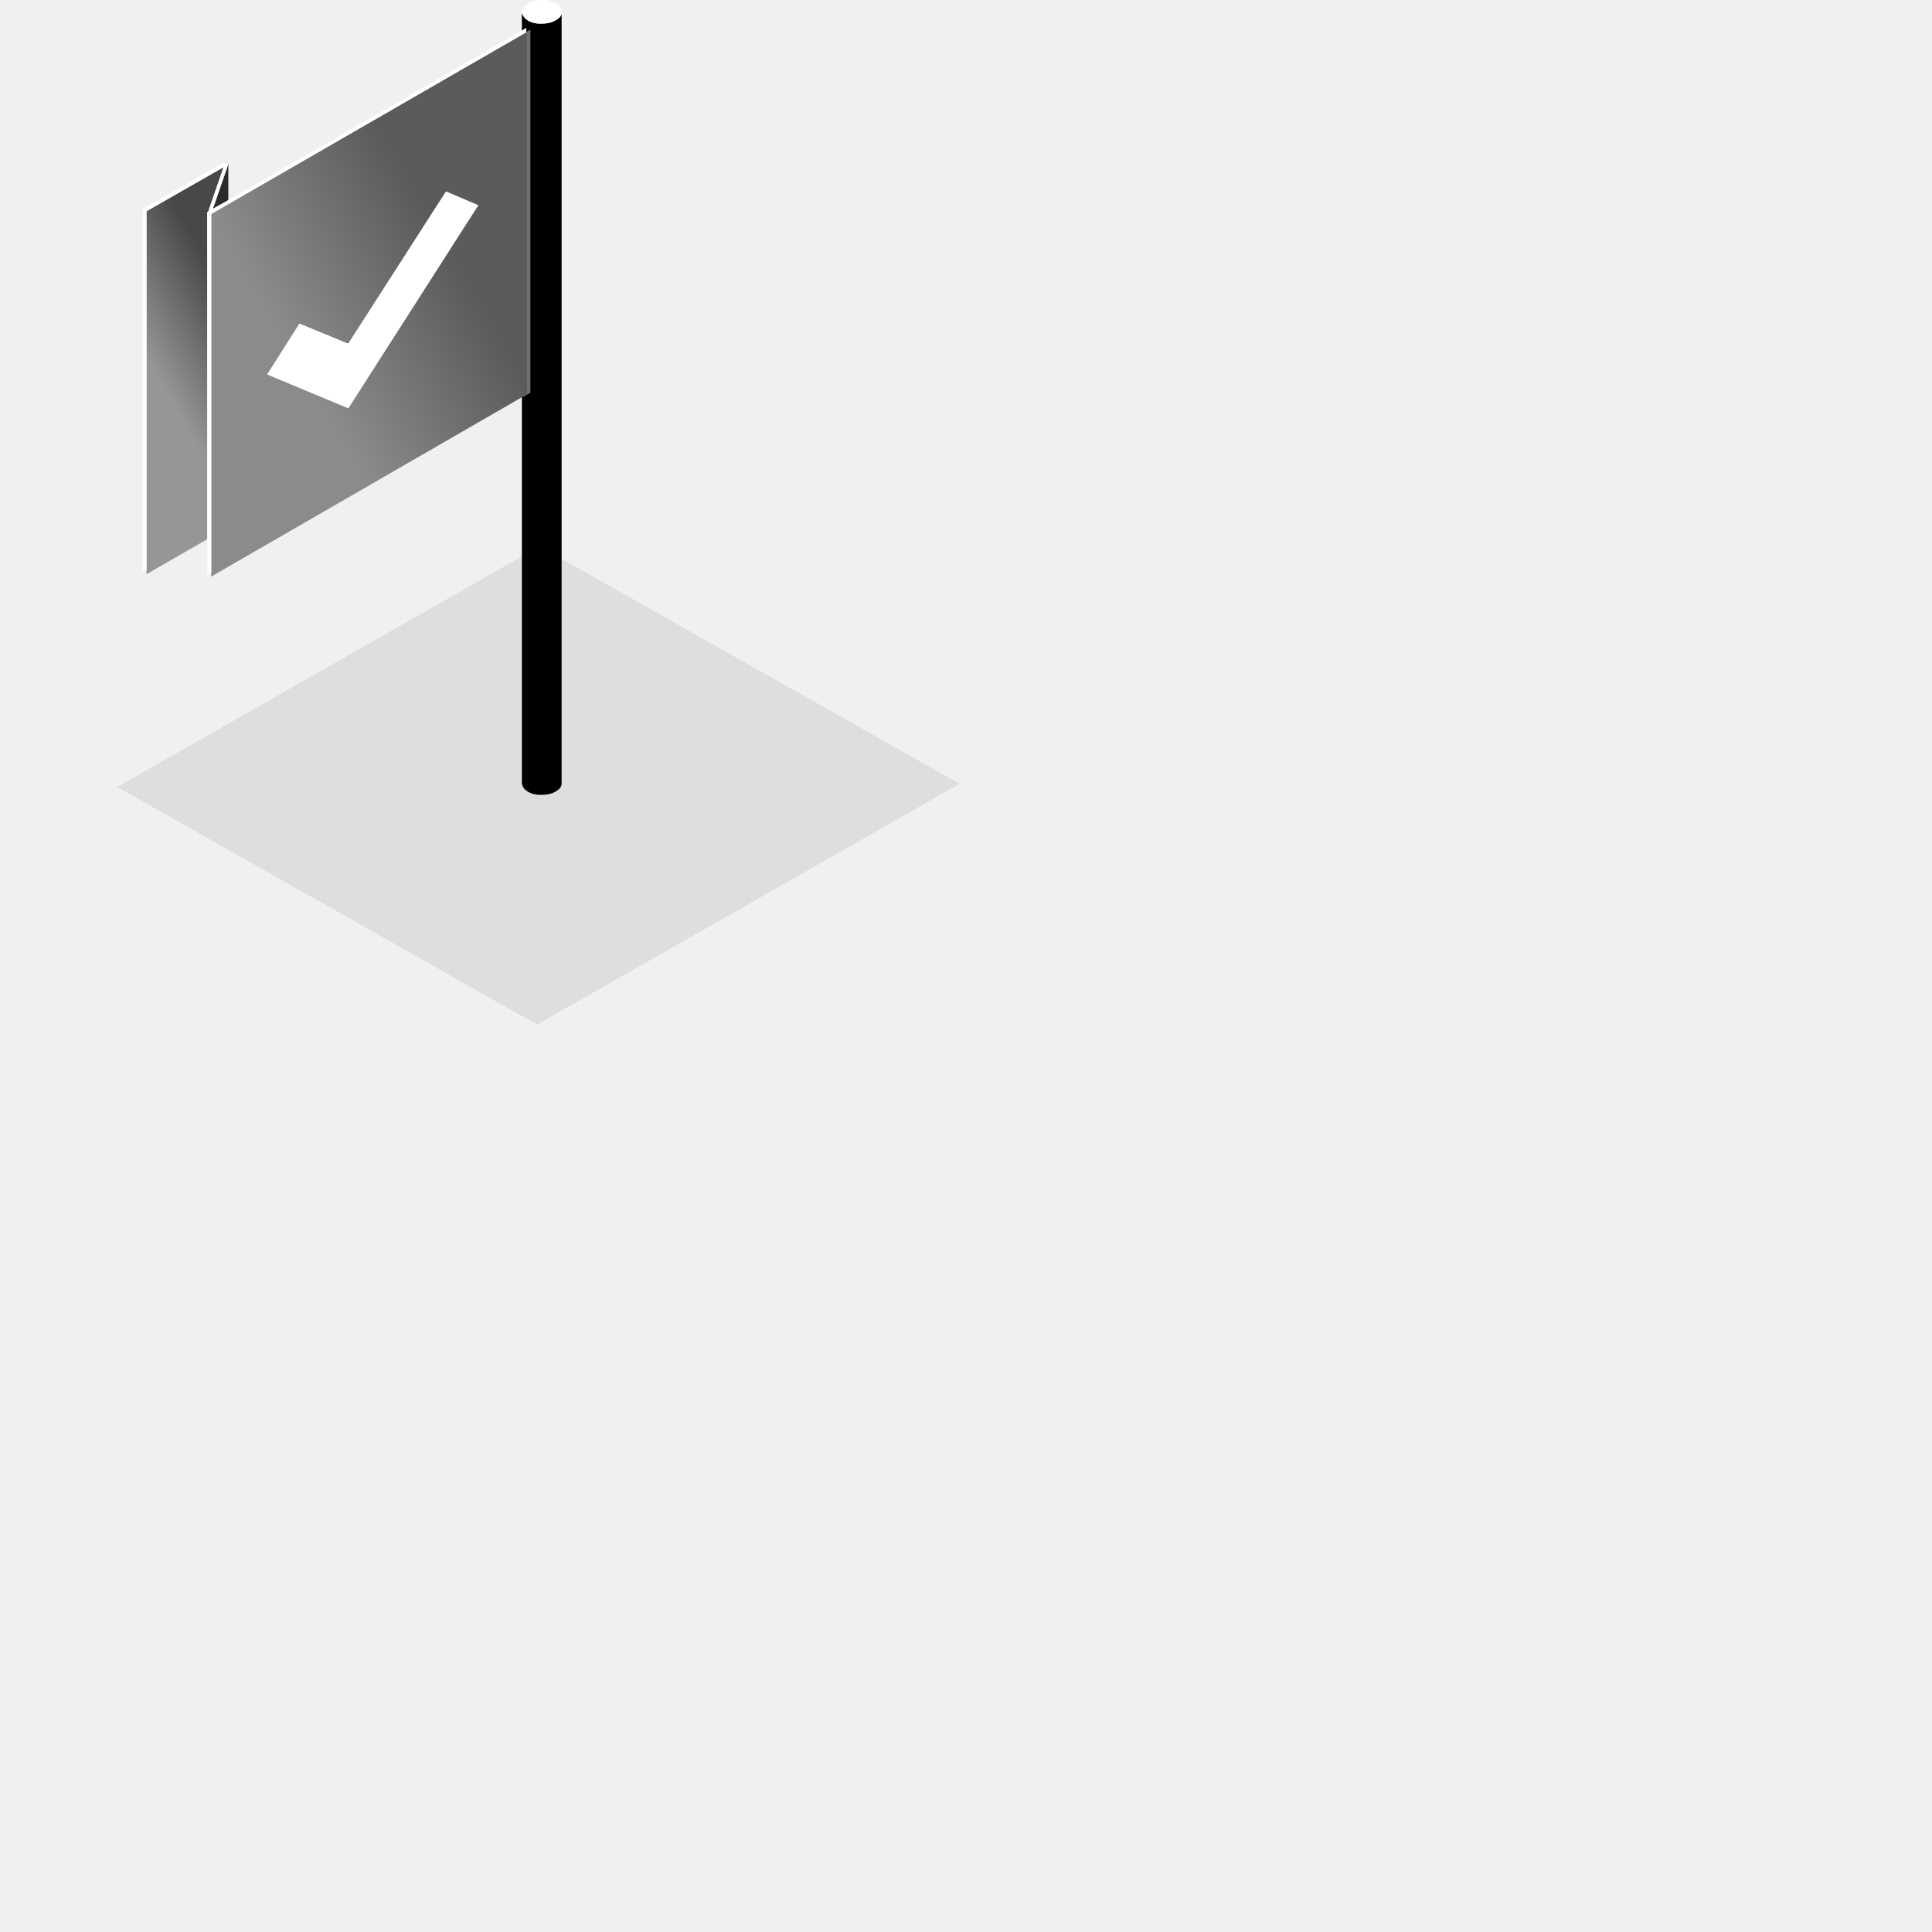
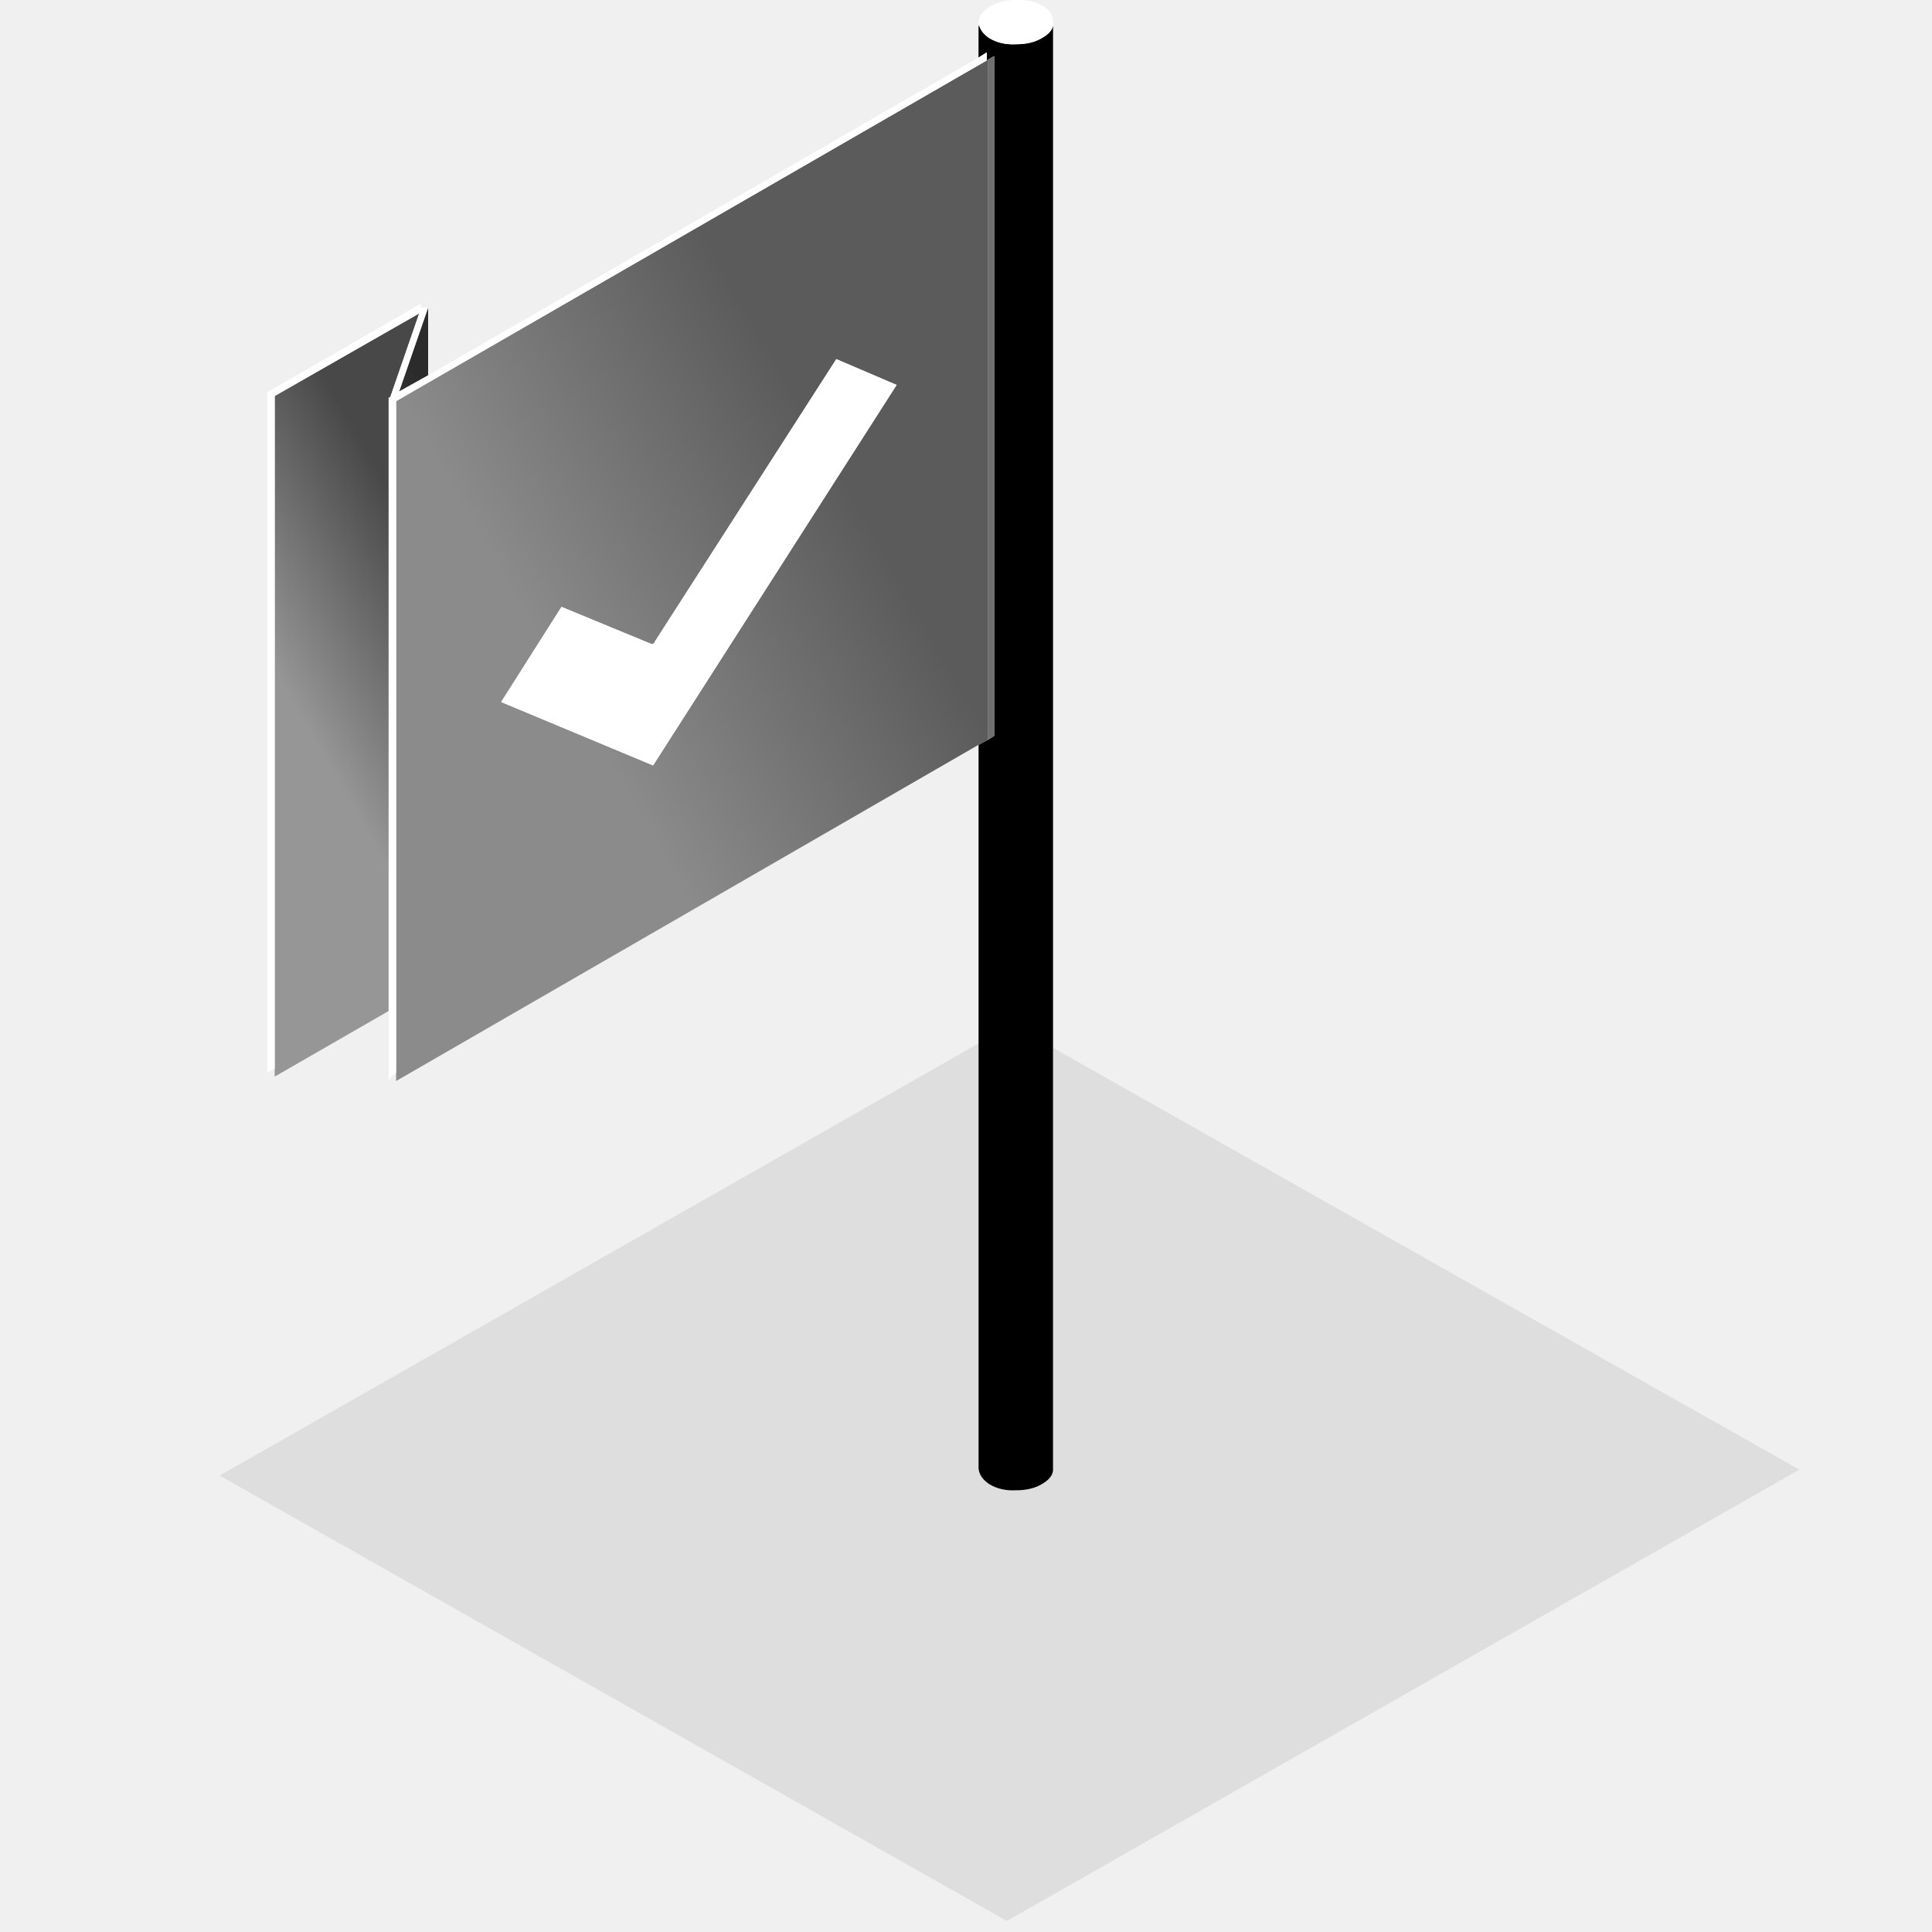
- <svg xmlns="http://www.w3.org/2000/svg" width="150" height="150" class="iot--empty-state--icon" data-testid="EmptyState-icon" version="1.1" id="svg704">
+ <svg xmlns="http://www.w3.org/2000/svg" width="80" height="80" class="iot--empty-state--icon" data-testid="EmptyState-icon" version="1.1" id="svg704">
  <defs id="defs686">
    <linearGradient id="a" x1="-44.831%" x2="200.857%" y1="572.588%" y2="162.5%">
      <stop offset="0%" stop-color="#7D7D7D" id="stop671" />
      <stop offset="100%" stop-color="#2B2B2B" id="stop673" />
    </linearGradient>
    <linearGradient id="b" x1="45.931%" x2="60.758%" y1="62.295%" y2="17.126%">
      <stop offset=".392%" stop-color="#969696" id="stop676" />
      <stop offset="100%" stop-color="#484848" id="stop678" />
    </linearGradient>
    <linearGradient id="c" x1="66.95%" x2="33.188%" y1="33.147%" y2="66.447%">
      <stop offset="0%" stop-color="#5B5B5B" id="stop681" />
      <stop offset="100%" stop-color="#8B8B8B" id="stop683" />
    </linearGradient>
  </defs>
  <g fill="none" id="g702">
    <path fill="#666" fill-opacity=".129" d="M40.52 60.794V43.206L9.093 61.1l32.599 18.443 32.815-18.687L43.604 43.39v17.404c.02.244-.124.458-.432.641-.288.183-.658.275-1.11.275-.412.02-.771-.061-1.08-.244-.288-.184-.442-.407-.462-.672z" id="path688" />
    <path fill="#000" d="m41.167 2.32-.308.184v-.336l-.34.214V1.069h.031c.062.203.206.376.432.519.309.183.668.264 1.08.244.452 0 .822-.092 1.11-.275.247-.142.39-.305.432-.488v59.815c-.018.207-.162.39-.432.551-.288.183-.658.275-1.11.275-.412.02-.771-.061-1.08-.244-.288-.184-.442-.407-.462-.672V30.84l.4-.214.247-.153V2.321z" id="path690" />
    <path fill="url(#a)" d="m8.728 12.733-1.203 3.48 1.203-.671z" transform="translate(9)" id="path692" />
    <path fill="url(#b)" d="M7.093 16.458h.062l1.203-3.48-5.983 3.419V44.58l4.718-2.717z" transform="translate(9)" id="path694" />
    <path fill="url(#c)" d="m31.52 30.84.4-.214V2.473l.247-.152-.308.183L7.402 16.61v28.153L31.52 30.84m-5.891-15.97 2.498 1.069-10.085 15.756-6.292-2.626 2.499-3.94 3.7 1.527c.021.02.052.02.093 0s.072-.06.093-.122l7.494-11.664z" transform="translate(9)" id="path696" />
    <path fill="#FFF" d="M37.127 15.939 34.63 14.87l-7.494 11.664c-.021.061-.052.102-.093.122-.041.02-.072.02-.092 0L23.25 25.13l-2.499 3.939 6.292 2.626 10.085-15.756M40.86 2.168l-.34.214-22.791 13.16-1.203.672 1.203-3.481h-.308v-.153l-6.354 3.664v28.183l.309-.183V16.397l5.983-3.42-1.203 3.481h-.062v28.245h.031l.062-.123.216-.153V16.611L40.859 2.504v-.336M43.172.244c-.288-.183-.658-.264-1.11-.244-.412 0-.771.092-1.08.275-.288.183-.442.397-.462.641 0 .061.01.112.03.153.062.203.206.376.432.519.309.183.668.264 1.08.244.452 0 .822-.092 1.11-.275.247-.142.39-.305.432-.488V.916c.02-.265-.124-.489-.432-.672z" id="path698" />
    <path fill="#6F6F6F" d="M41.167 25.893V2.321l-.246.152v28.153l.246-.153z" id="path700" />
  </g>
</svg>
